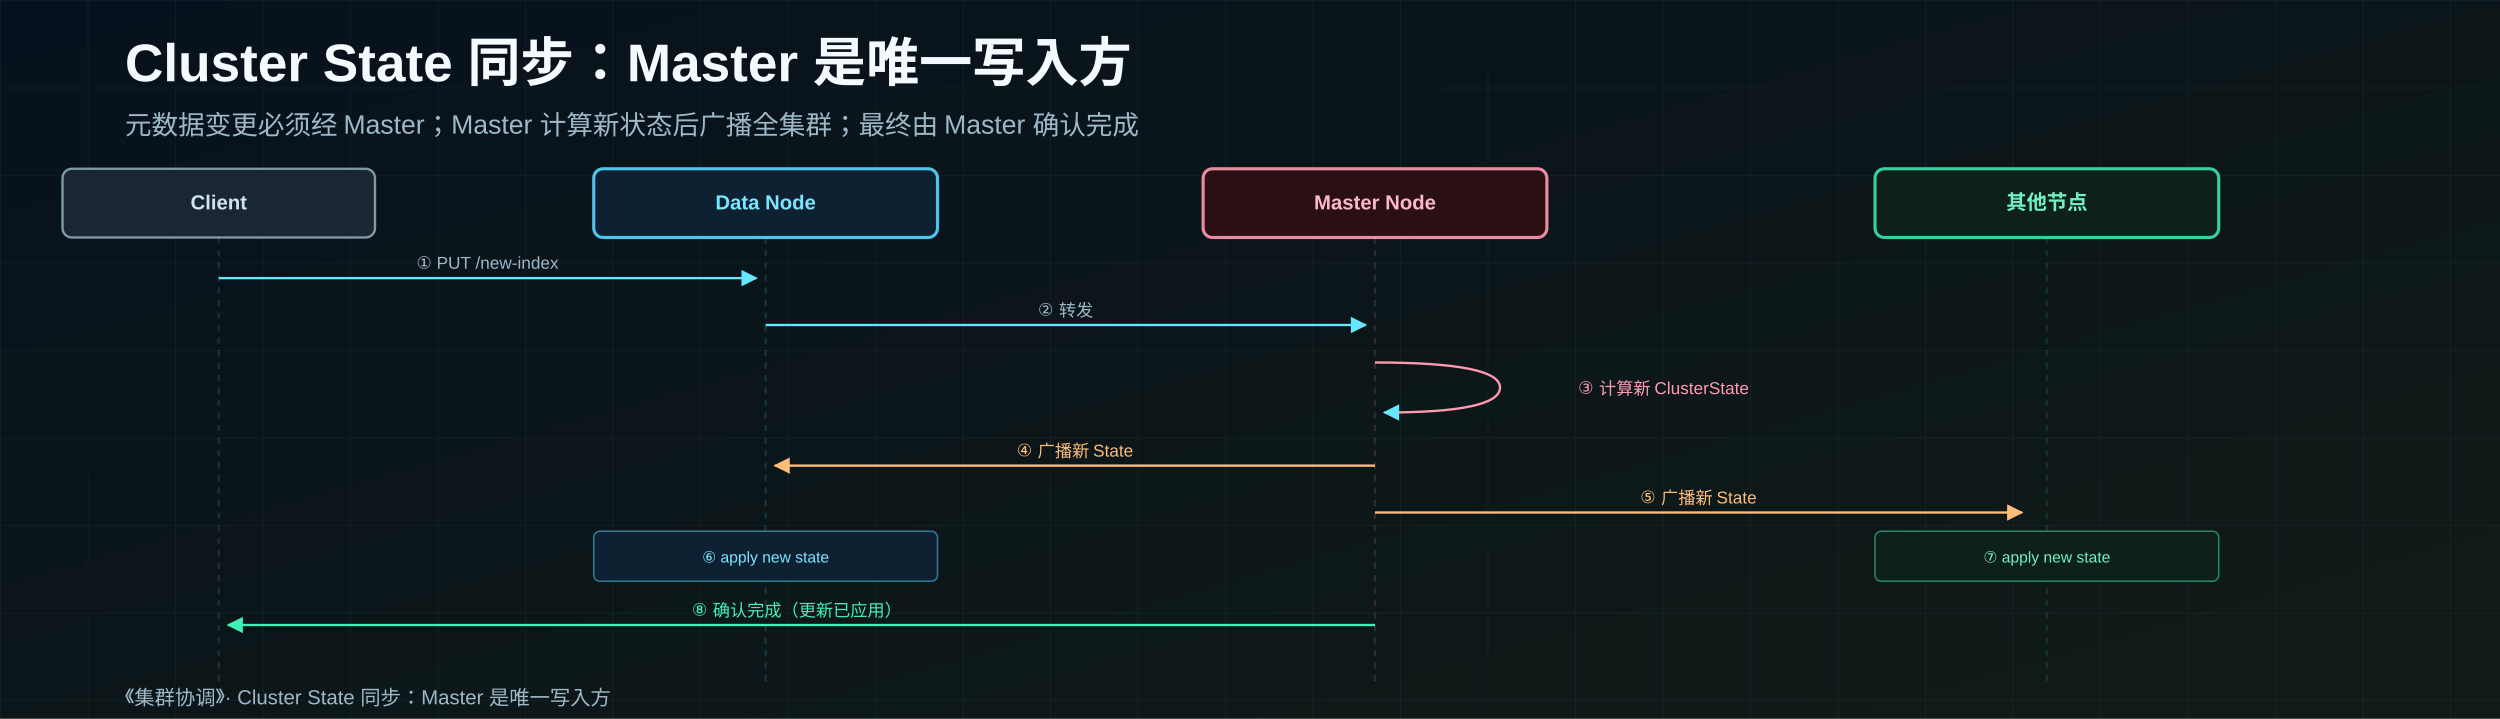
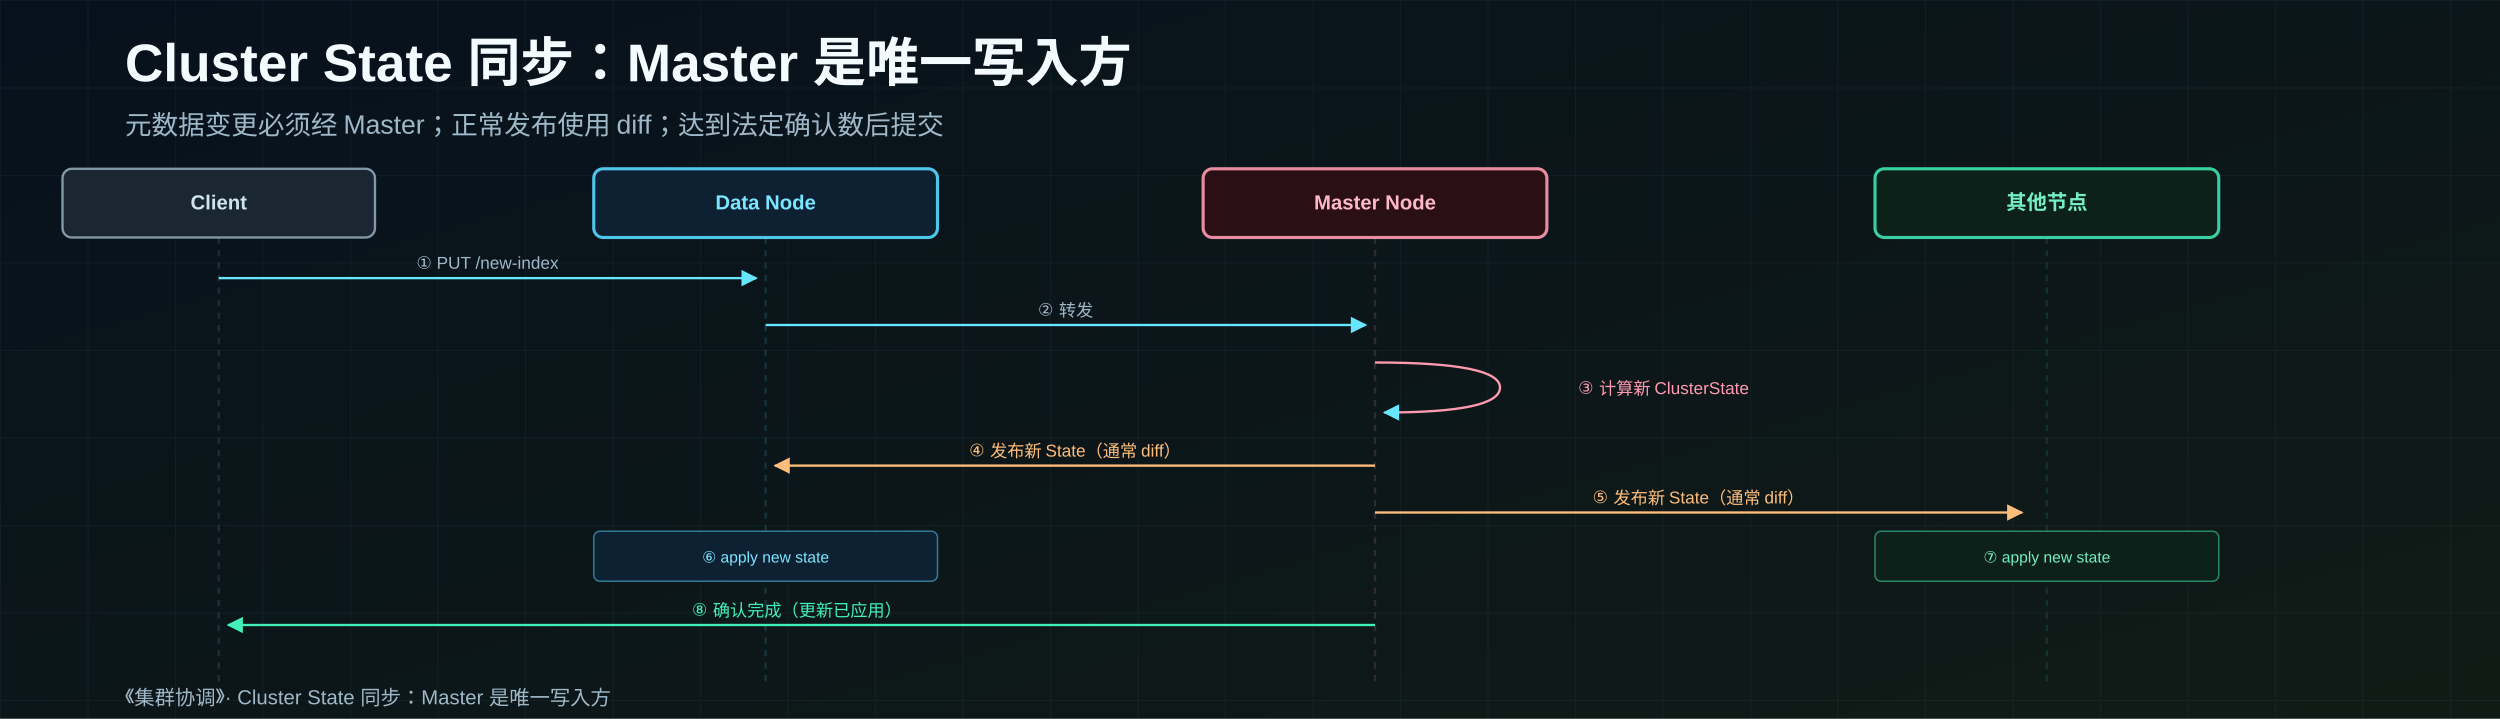
- <svg xmlns="http://www.w3.org/2000/svg" width="1600" height="460" viewBox="0 0 1600 460">
+ <svg xmlns="http://www.w3.org/2000/svg" width="1600" height="460" viewBox="0 0 1600 460" role="img" aria-labelledby="title desc">
  <defs>
    <linearGradient id="bg" x1="0" y1="0" x2="1" y2="1">
      <stop offset="0" stop-color="#06111d" />
      <stop offset="1" stop-color="#111b16" />
    </linearGradient>
    <pattern id="grid" width="56" height="56" patternUnits="userSpaceOnUse">
      <path d="M56 0H0V56" fill="none" stroke="#89ddff" stroke-opacity="0.06" />
    </pattern>
    <marker id="arrow" viewBox="0 0 10 10" refX="9" refY="5" markerWidth="7" markerHeight="7" orient="auto-start-reverse">
      <path d="M0 0L10 5L0 10z" fill="#67e7ff" />
    </marker>
    <marker id="arrow-amber" viewBox="0 0 10 10" refX="9" refY="5" markerWidth="7" markerHeight="7" orient="auto-start-reverse">
      <path d="M0 0L10 5L0 10z" fill="#ffbd7a" />
    </marker>
    <marker id="arrow-green" viewBox="0 0 10 10" refX="9" refY="5" markerWidth="7" markerHeight="7" orient="auto-start-reverse">
      <path d="M0 0L10 5L0 10z" fill="#41efb7" />
    </marker>
  </defs>
  <rect width="1600" height="460" fill="url(#bg)" />
  <rect width="1600" height="460" fill="url(#grid)" />
  <text x="80" y="52" fill="#f4fbff" font-family="Arial, 'PingFang SC', sans-serif" font-size="34" font-weight="800">Cluster State 同步：Master 是唯一写入方</text>
-   <text x="80" y="86" fill="#9fb8c8" font-family="Arial, 'PingFang SC', sans-serif" font-size="17">元数据变更必须经 Master；Master 计算新状态后广播全集群；最终由 Master 确认完成</text>
+   <text x="80" y="86" fill="#9fb8c8" font-family="Arial, 'PingFang SC', sans-serif" font-size="17">元数据变更必须经 Master；正常发布使用 diff；达到法定确认数后提交</text>
  <rect x="40" y="108" width="200" height="44" rx="6" fill="#1a2733" stroke="#9fb8c8" stroke-opacity="0.8" stroke-width="1.5" />
  <text x="140" y="134" fill="#cfe4ef" font-family="Arial, 'PingFang SC', sans-serif" font-size="13" font-weight="700" text-anchor="middle">Client</text>
  <rect x="380" y="108" width="220" height="44" rx="6" fill="#0e2133" stroke="#58d7ff" stroke-opacity="0.9" stroke-width="2" />
  <text x="490" y="134" fill="#7be6ff" font-family="Arial, 'PingFang SC', sans-serif" font-size="13" font-weight="700" text-anchor="middle">Data Node</text>
  <rect x="770" y="108" width="220" height="44" rx="6" fill="#2a1015" stroke="#ff9ab1" stroke-opacity="0.9" stroke-width="2" />
  <text x="880" y="134" fill="#ffb8c8" font-family="Arial, 'PingFang SC', sans-serif" font-size="13" font-weight="700" text-anchor="middle">Master Node</text>
  <rect x="1200" y="108" width="220" height="44" rx="6" fill="#0d201a" stroke="#41efb7" stroke-opacity="0.85" stroke-width="2" />
  <text x="1310" y="134" fill="#72f0c3" font-family="Arial, 'PingFang SC', sans-serif" font-size="13" font-weight="700" text-anchor="middle">其他节点</text>
  <line x1="140" y1="152" x2="140" y2="440" stroke="#9fb8c8" stroke-opacity="0.15" stroke-width="1.5" stroke-dasharray="4,4" />
  <line x1="490" y1="152" x2="490" y2="440" stroke="#58d7ff" stroke-opacity="0.15" stroke-width="1.5" stroke-dasharray="4,4" />
  <line x1="880" y1="152" x2="880" y2="440" stroke="#ff9ab1" stroke-opacity="0.15" stroke-width="1.5" stroke-dasharray="4,4" />
  <line x1="1310" y1="152" x2="1310" y2="440" stroke="#41efb7" stroke-opacity="0.12" stroke-width="1.5" stroke-dasharray="4,4" />
  <line x1="140" y1="178" x2="484" y2="178" stroke="#67e7ff" stroke-width="1.5" marker-end="url(#arrow)" />
  <text x="312" y="172" fill="#9fb8c8" font-family="Arial, 'PingFang SC', sans-serif" font-size="11" text-anchor="middle">① PUT /new-index</text>
  <line x1="490" y1="208" x2="874" y2="208" stroke="#67e7ff" stroke-width="1.5" marker-end="url(#arrow)" />
  <text x="682" y="202" fill="#9fb8c8" font-family="Arial, 'PingFang SC', sans-serif" font-size="11" text-anchor="middle">② 转发</text>
  <path d="M880,232 Q960,232 960,248 Q960,264 886,264" fill="none" stroke="#ff9ab1" stroke-width="1.5" marker-end="url(#arrow)" />
  <text x="1010" y="252" fill="#ff9ab1" font-family="Arial, 'PingFang SC', sans-serif" font-size="11">③ 计算新 ClusterState</text>
  <line x1="880" y1="298" x2="496" y2="298" stroke="#ffbd7a" stroke-width="1.5" marker-end="url(#arrow-amber)" />
-   <text x="688" y="292" fill="#ffbd7a" font-family="Arial, 'PingFang SC', sans-serif" font-size="11" text-anchor="middle">④ 广播新 State</text>
+   <text x="688" y="292" fill="#ffbd7a" font-family="Arial, 'PingFang SC', sans-serif" font-size="11" text-anchor="middle">④ 发布新 State（通常 diff）</text>
  <line x1="880" y1="328" x2="1294" y2="328" stroke="#ffbd7a" stroke-width="1.5" marker-end="url(#arrow-amber)" />
-   <text x="1087" y="322" fill="#ffbd7a" font-family="Arial, 'PingFang SC', sans-serif" font-size="11" text-anchor="middle">⑤ 广播新 State</text>
+   <text x="1087" y="322" fill="#ffbd7a" font-family="Arial, 'PingFang SC', sans-serif" font-size="11" text-anchor="middle">⑤ 发布新 State（通常 diff）</text>
  <rect x="380" y="340" width="220" height="32" rx="4" fill="#0e2133" stroke="#58d7ff" stroke-opacity="0.5" stroke-width="1" />
  <text x="490" y="360" fill="#7be6ff" font-family="Arial, 'PingFang SC', sans-serif" font-size="10" text-anchor="middle">⑥ apply new state</text>
  <rect x="1200" y="340" width="220" height="32" rx="4" fill="#0d201a" stroke="#41efb7" stroke-opacity="0.5" stroke-width="1" />
  <text x="1310" y="360" fill="#72f0c3" font-family="Arial, 'PingFang SC', sans-serif" font-size="10" text-anchor="middle">⑦ apply new state</text>
  <line x1="880" y1="400" x2="146" y2="400" stroke="#41efb7" stroke-width="1.5" marker-end="url(#arrow-green)" />
  <text x="510" y="394" fill="#41efb7" font-family="Arial, 'PingFang SC', sans-serif" font-size="11" text-anchor="middle">⑧ 确认完成（更新已应用）</text>
  <text x="80" y="450" fill="#9fb8c8" font-family="Arial, 'PingFang SC', sans-serif" font-size="13">《集群协调》· Cluster State 同步：Master 是唯一写入方</text>
</svg>
